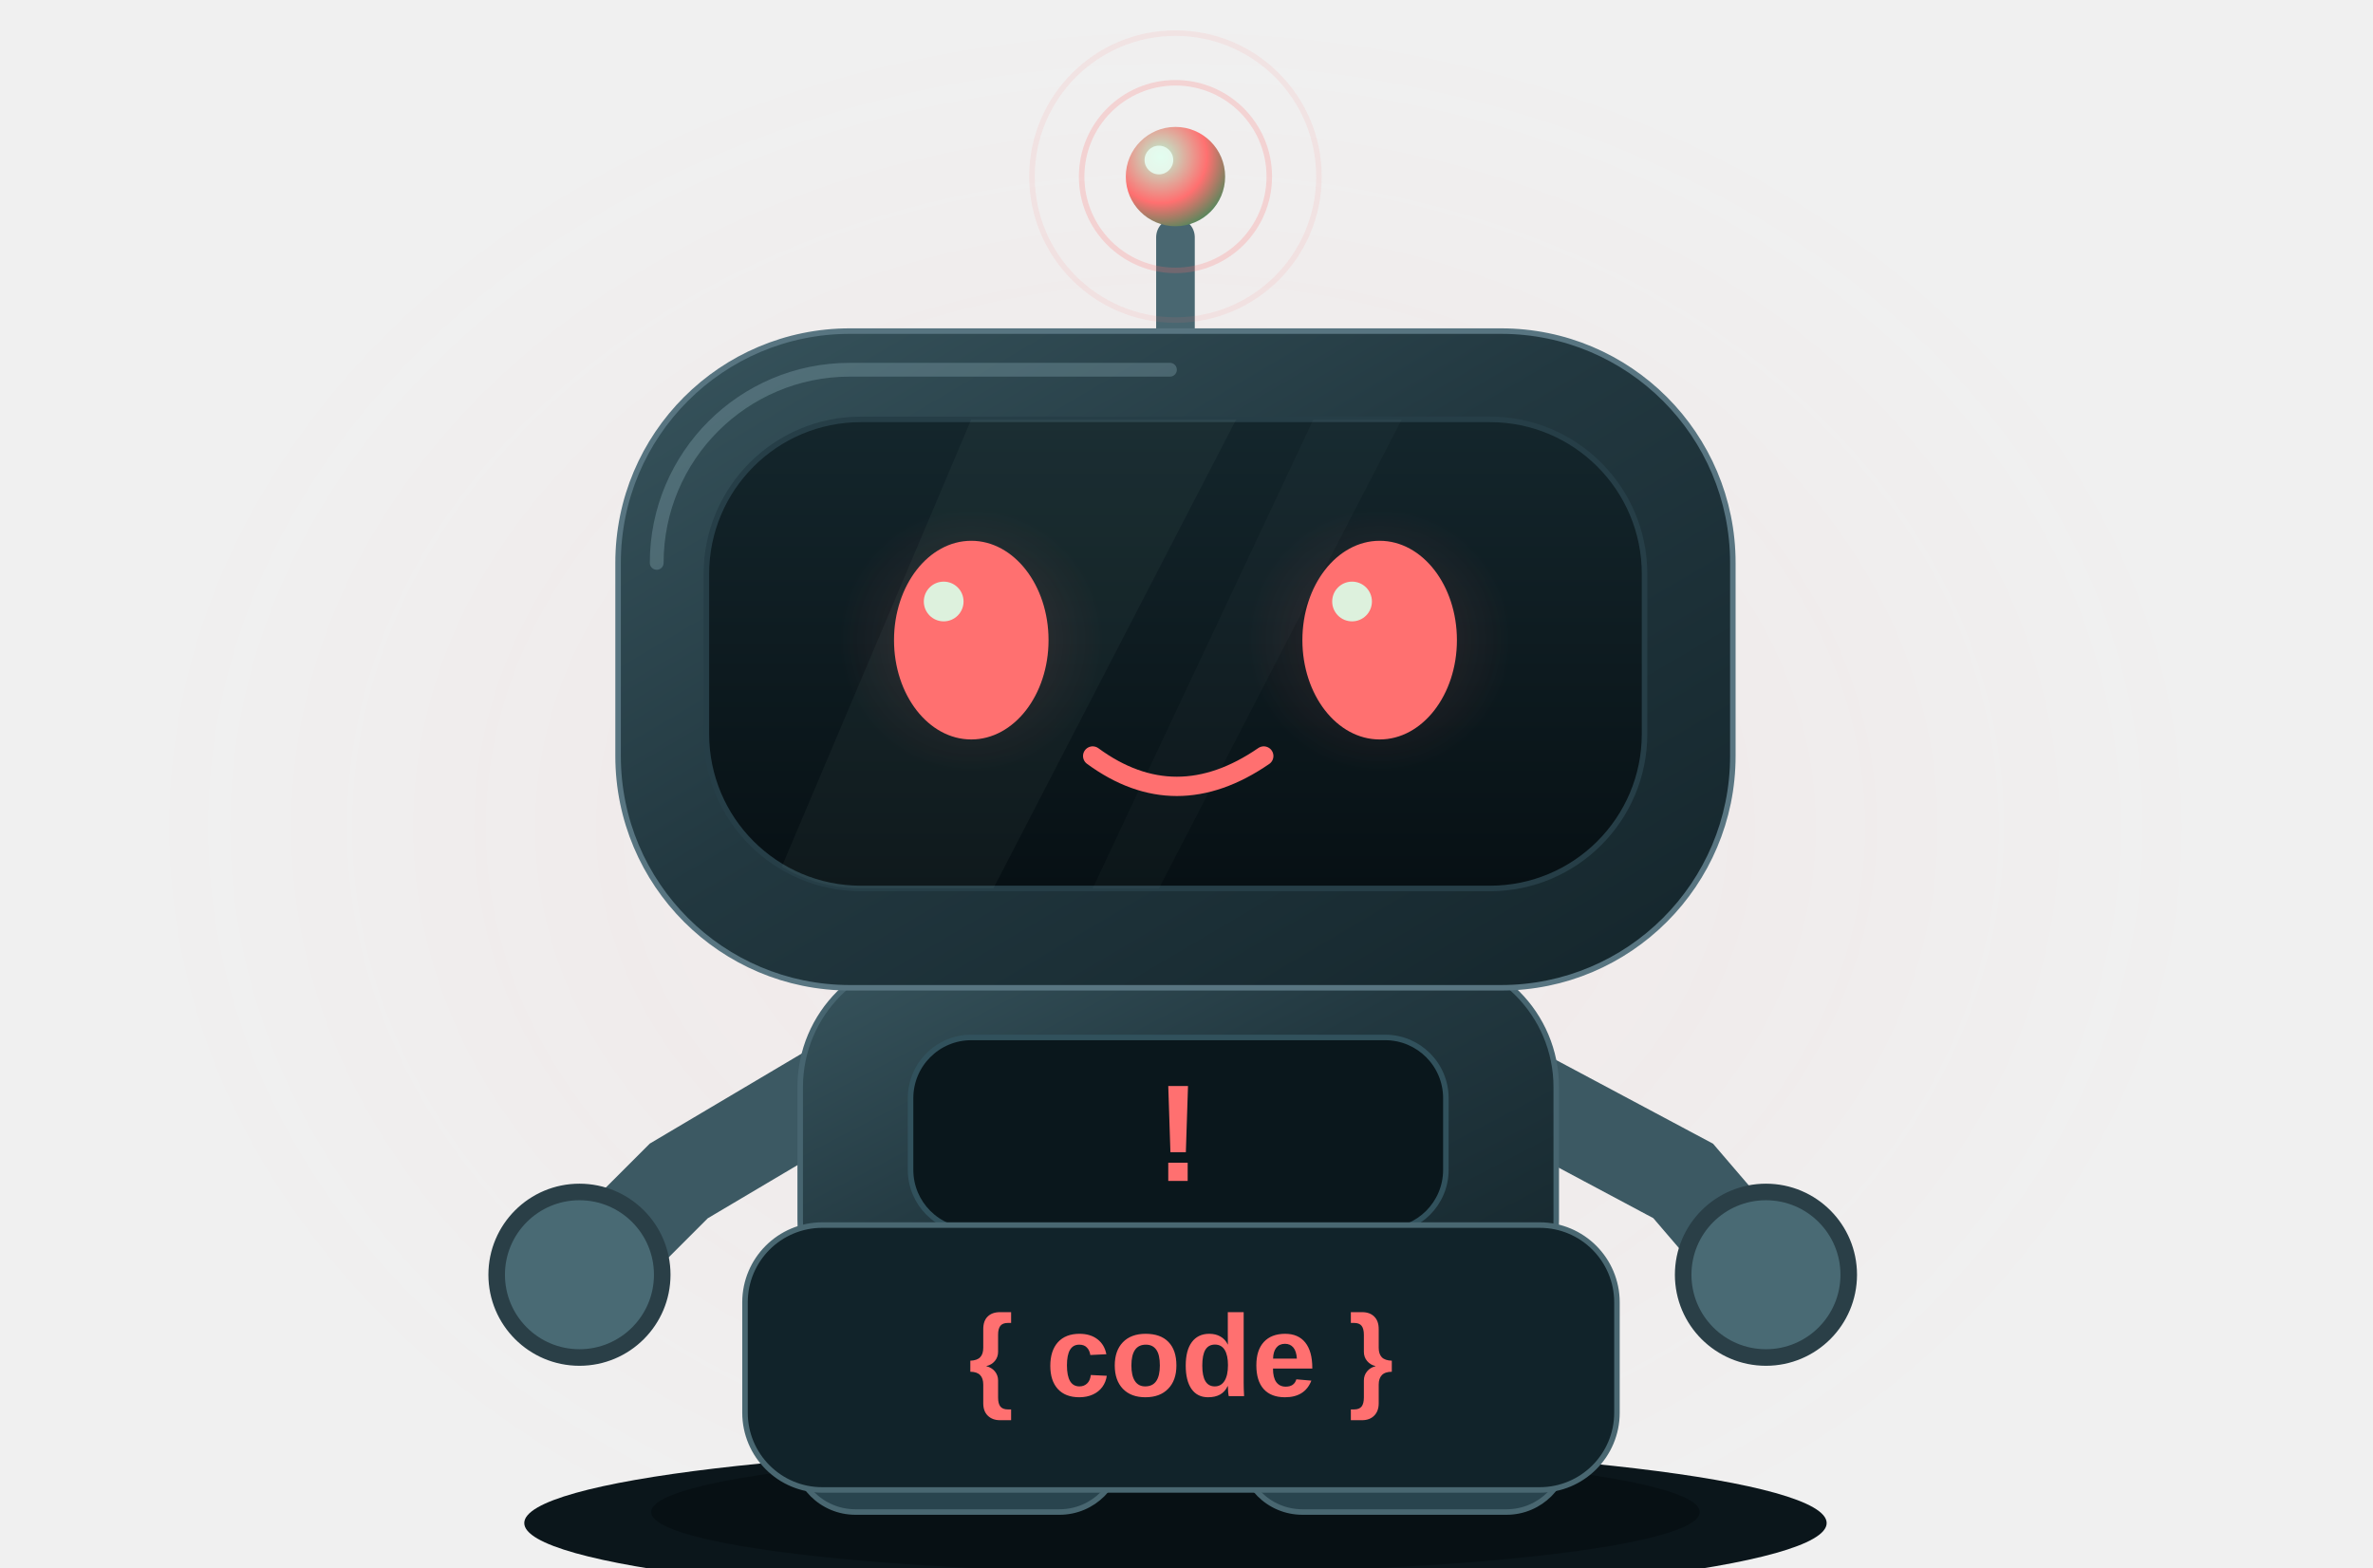
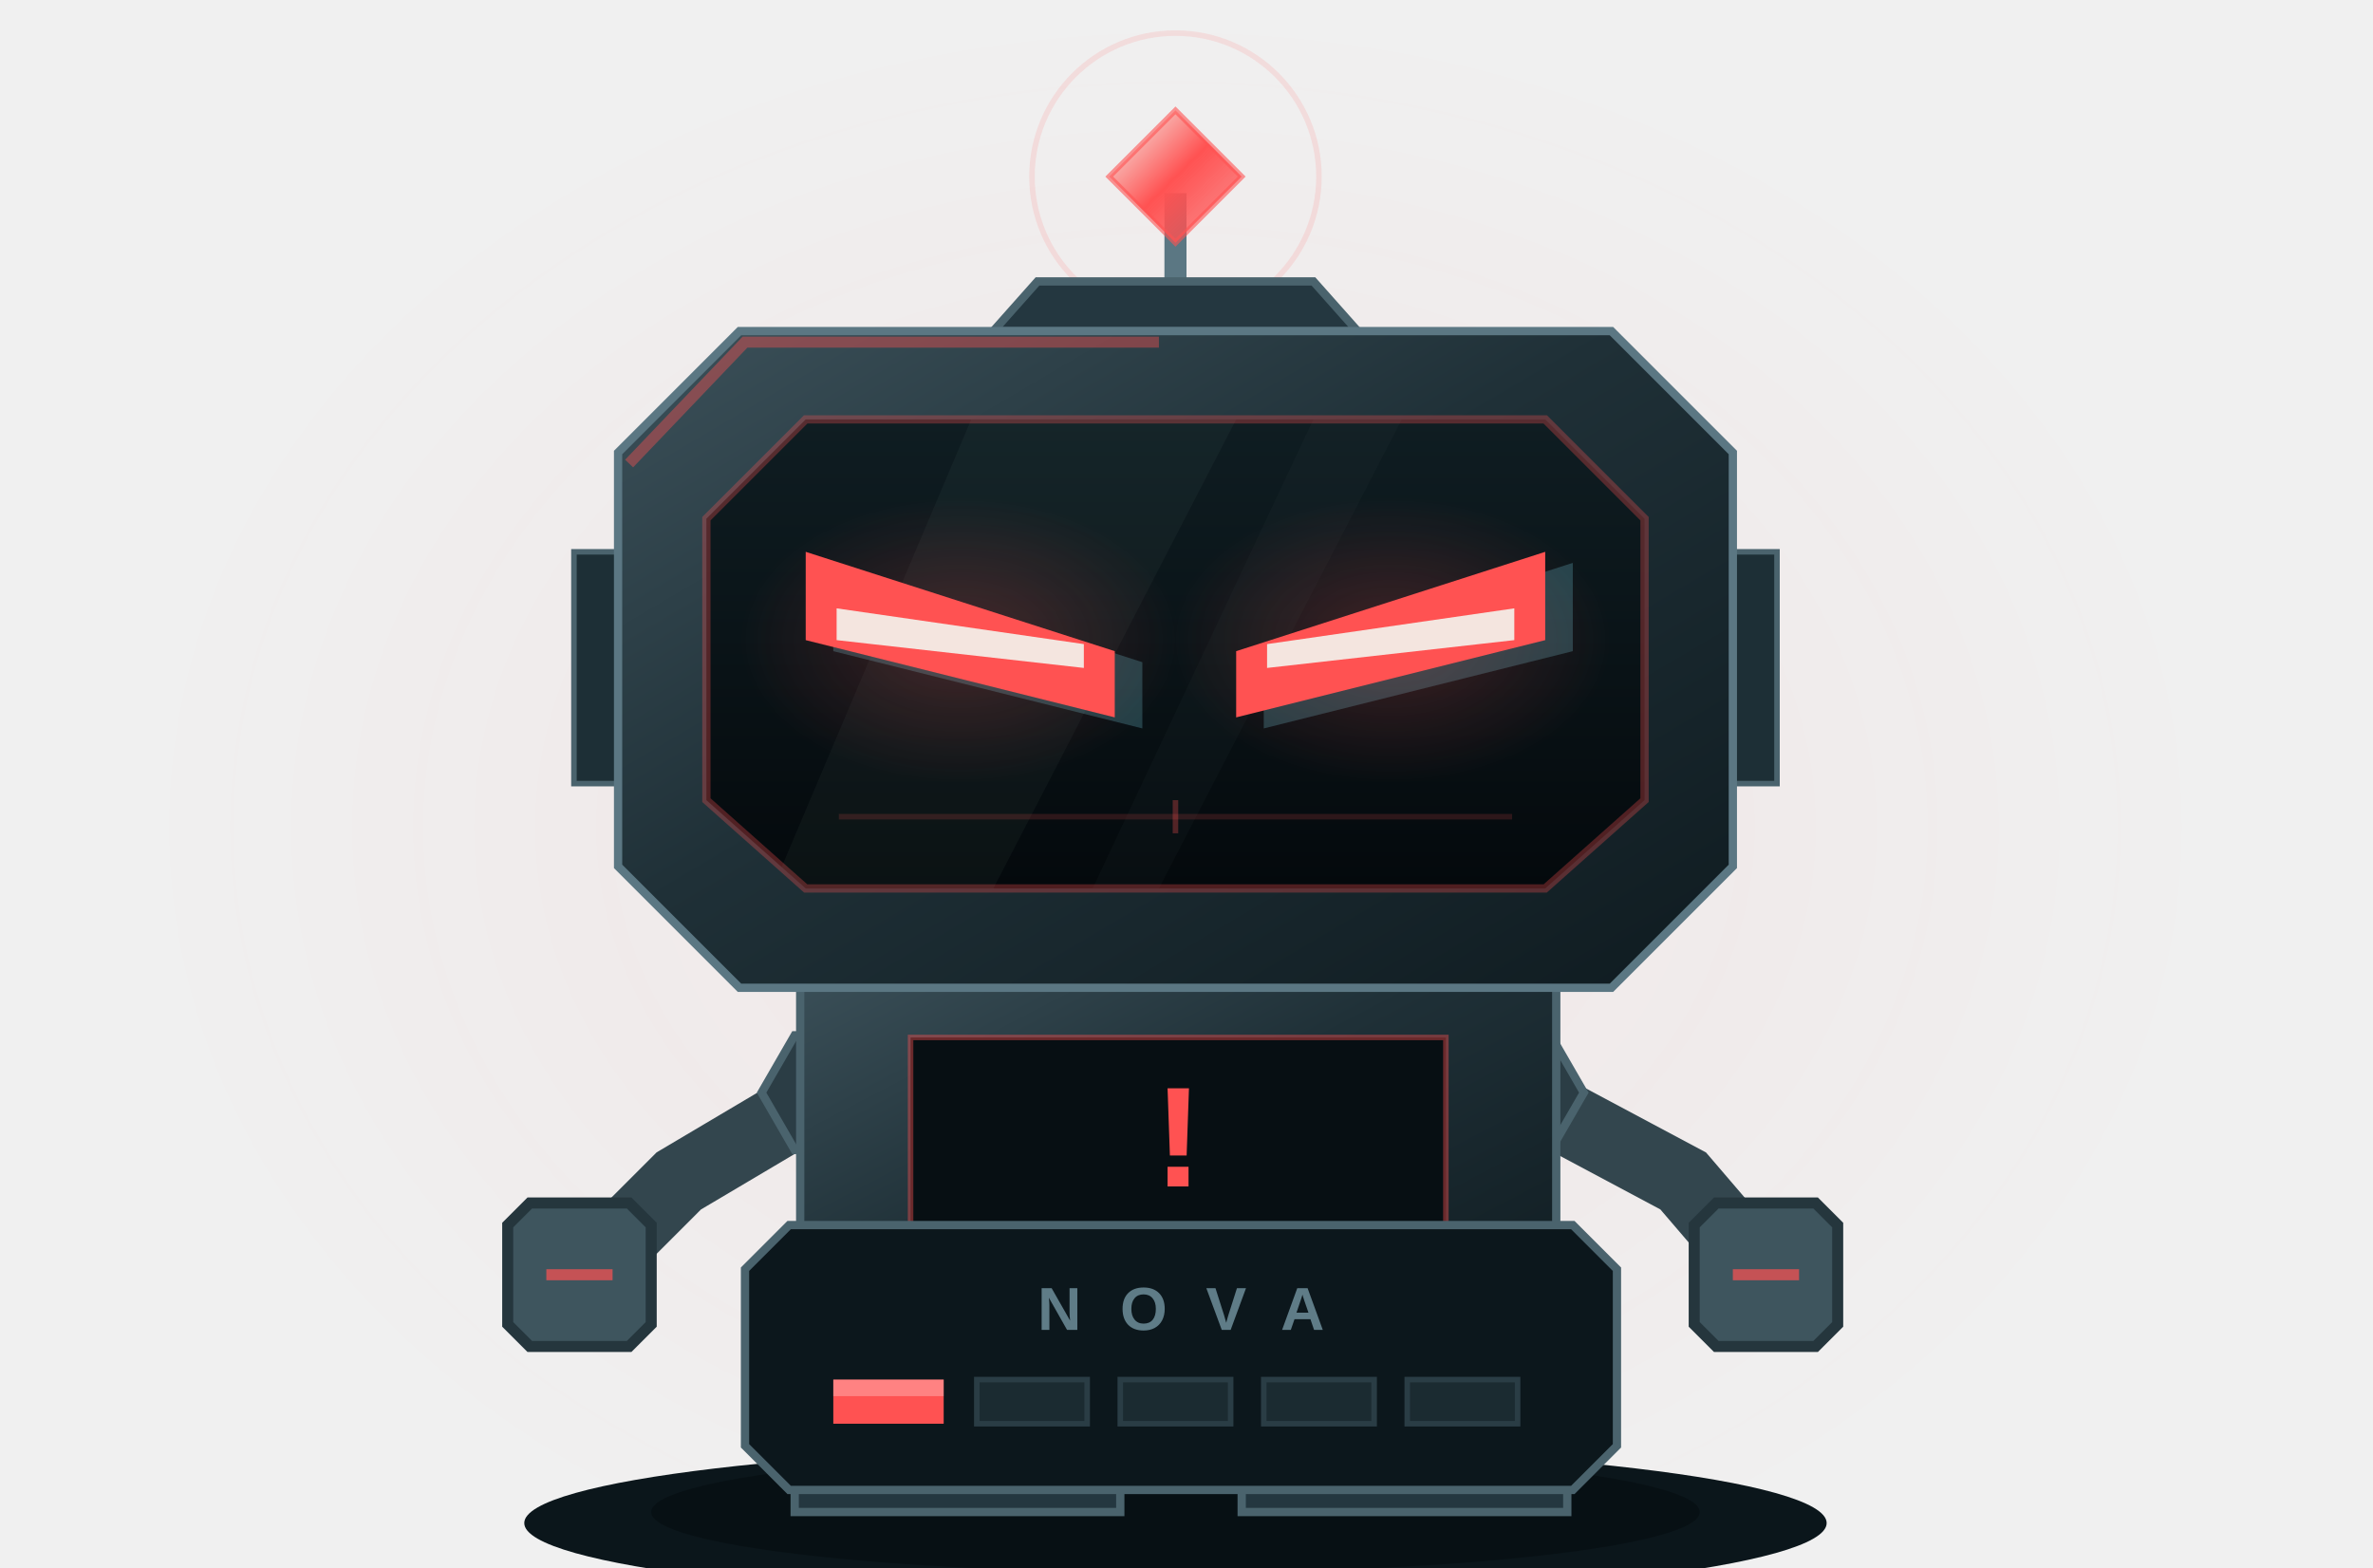
<svg xmlns="http://www.w3.org/2000/svg" width="430" height="284" viewBox="0 0 430 284">
  <defs>
    <linearGradient id="shell" x1="0" y1="0" x2="1" y2="1">
-       <stop stop-color="#38555E" />
-       <stop offset=".45" stop-color="#223840" />
-       <stop offset="1" stop-color="#14252B" />
+       <stop stop-color="#3C515A" />
+       <stop offset=".45" stop-color="#1F3037" />
+       <stop offset="1" stop-color="#0F1B20" />
    </linearGradient>
    <linearGradient id="visor" x1="0" y1="0" x2="0" y2="1">
-       <stop stop-color="#14262C" />
-       <stop offset="1" stop-color="#071014" />
+       <stop stop-color="#0F1D22" />
+       <stop offset="1" stop-color="#04090C" />
    </linearGradient>
    <radialGradient id="glow">
-       <stop stop-color="#FF7070" stop-opacity=".07" />
-       <stop offset=".55" stop-color="#FF7070" stop-opacity=".03" />
-       <stop offset="1" stop-color="#FF7070" stop-opacity="0" />
+       <stop stop-color="#FF5252" stop-opacity=".07" />
+       <stop offset=".55" stop-color="#FF5252" stop-opacity=".03" />
+       <stop offset="1" stop-color="#FF5252" stop-opacity="0" />
    </radialGradient>
    <radialGradient id="eg">
-       <stop stop-color="#FF7070" stop-opacity=".16" />
-       <stop offset="1" stop-color="#FF7070" stop-opacity="0" />
+       <stop stop-color="#FF5252" stop-opacity=".22" />
+       <stop offset="1" stop-color="#FF5252" stop-opacity="0" />
    </radialGradient>
-     <radialGradient id="ant" cx=".35" cy=".3" r=".85">
-       <stop stop-color="#B8F5D4" />
-       <stop offset=".55" stop-color="#FF7070" />
-       <stop offset="1" stop-color="#1E8F55" />
-     </radialGradient>
+     <linearGradient id="ant" x1="0" y1="0" x2="1" y2="1">
+       <stop stop-color="#F2FFF8" />
+       <stop offset=".5" stop-color="#FF5252" />
+       <stop offset="1" stop-color="#FF5252" stop-opacity=".55" />
+     </linearGradient>
    <clipPath id="vc">
-       <rect x="148" y="166" width="170" height="85" rx="28" />
+       <polygon points="166,166 300,166 318,184 318,235 300,251 166,251 148,235 148,184" />
    </clipPath>
  </defs>
  <g font-family="Segoe UI, Arial, sans-serif" transform="translate(-20 -90)">
    <ellipse cx="233" cy="240" rx="190" ry="150" fill="url(#glow)" />
    <ellipse cx="233" cy="366" rx="118" ry="14" fill="#0B161B" />
    <ellipse cx="233" cy="364" rx="95" ry="11" fill="#071014" />
-     <path d="M170 288 L143 304 L128 319 M295 288 L325 304 L337 318" fill="none" stroke="#3C5963" stroke-width="17" stroke-linecap="round" />
-     <circle cx="125" cy="321" r="15" fill="#496A74" stroke="#2A3F47" stroke-width="3" />
-     <circle cx="340" cy="321" r="15" fill="#496A74" stroke="#2A3F47" stroke-width="3" />
-     <path d="M191 318 V349 M275 318 V349" stroke="#3C5963" stroke-width="23" stroke-linecap="round" />
-     <rect x="164" y="342" width="59" height="22" rx="11" fill="#29444E" stroke="#496771" />
-     <rect x="245" y="342" width="59" height="22" rx="11" fill="#29444E" stroke="#496771" />
-     <circle cx="193" cy="353" r="4.5" fill="#1B343D" />
-     <circle cx="274" cy="353" r="4.5" fill="#1B343D" />
-     <rect x="165" y="263" width="137" height="72" rx="24" fill="url(#shell)" stroke="#476570" />
-     <rect x="185" y="278" width="97" height="35" rx="11" fill="#0A171C" stroke="#31515C" />
-     <text x="233.5" y="304" font-size="25" fill="#FF7070" font-weight="600" text-anchor="middle">!</text>
-     <path d="M233 154 V133" stroke="#496771" stroke-width="7" stroke-linecap="round" />
-     <circle cx="233" cy="122" r="26" fill="none" stroke="#FF7070" stroke-opacity=".1" />
-     <circle cx="233" cy="122" r="17" fill="none" stroke="#FF7070" stroke-opacity=".22" />
-     <circle cx="233" cy="122" r="9" fill="url(#ant)" />
-     <circle cx="230" cy="119" r="2.6" fill="#EAFFF4" opacity=".85" />
-     <rect x="132" y="150" width="202" height="119" rx="42" fill="url(#shell)" stroke="#587581" />
-     <path d="M139 192 A35 35 0 0 1 174 157 L232 157" fill="none" stroke="#9FC3CD" stroke-opacity=".28" stroke-width="2.5" stroke-linecap="round" />
-     <rect x="148" y="166" width="170" height="85" rx="28" fill="url(#visor)" stroke="#263E47" />
-     <polygon points="196,166 244,166 200,251 160,251" fill="#BFE8D2" opacity=".045" clip-path="url(#vc)" />
-     <polygon points="258,166 274,166 230,251 218,251" fill="#BFE8D2" opacity=".03" clip-path="url(#vc)" />
-     <circle cx="196" cy="206" r="24" fill="url(#eg)" />
-     <circle cx="270" cy="206" r="24" fill="url(#eg)" />
-     <ellipse cx="196" cy="206" rx="14" ry="18" fill="#FF7070" />
-     <ellipse cx="270" cy="206" rx="14" ry="18" fill="#FF7070" />
-     <circle cx="191" cy="199" r="3.6" fill="#D9FFE9" opacity=".9" />
-     <circle cx="265" cy="199" r="3.6" fill="#D9FFE9" opacity=".9" />
-     <path d="M218 227 Q233 238 249 227" stroke="#FF7070" stroke-width="3.5" stroke-linecap="round" fill="none" />
-     <rect x="155" y="312" width="158" height="48" rx="14" fill="#11232A" stroke="#496771" />
-     <text x="234" y="343" font-size="21" fill="#FF7070" font-weight="600" text-anchor="middle">{ code }</text>
+     <path d="M170 288 L143 304 L128 319 M295 288 L325 304 L337 318" fill="none" stroke="#33464E" stroke-width="13" stroke-linejoin="miter" stroke-linecap="butt" />
+     <polygon points="116,308 134,308 138,312 138,330 134,334 116,334 112,330 112,312" fill="#3E555E" stroke="#25363D" stroke-width="2" />
+     <line x1="119" y1="321" x2="131" y2="321" stroke="#FF5252" stroke-opacity=".7" stroke-width="2" />
+     <polygon points="331,308 349,308 353,312 353,330 349,334 331,334 327,330 327,312" fill="#3E555E" stroke="#25363D" stroke-width="2" />
+     <line x1="334" y1="321" x2="346" y2="321" stroke="#FF5252" stroke-opacity=".7" stroke-width="2" />
+     <polygon points="182,288 176,298.392 164,298.392 158,288 164,277.608 176,277.608" fill="#2B3D45" stroke="#4A636D" stroke-width="1.5" />
+     <polygon points="307,288 301,298.392 289,298.392 283,288 289,277.608 301,277.608" fill="#2B3D45" stroke="#4A636D" stroke-width="1.5" />
+     <rect x="183" y="318" width="16" height="26" fill="#2B3D45" />
+     <rect x="267" y="318" width="16" height="26" fill="#2B3D45" />
+     <polygon points="164,342 214,342 223,350 223,364 164,364" fill="#243740" stroke="#4A636D" stroke-width="1.5" />
+     <polygon points="304,342 254,342 245,350 245,364 304,364" fill="#243740" stroke="#4A636D" stroke-width="1.5" />
+     <polygon points="165,263 302,263 302,318 284,335 183,335 165,318" fill="url(#shell)" stroke="#4A636D" stroke-width="1.5" />
+     <rect x="185" y="278" width="97" height="35" fill="#070F13" stroke="#FF5252" stroke-opacity=".4" />
+     <text x="233.5" y="305" font-family="Consolas, 'Courier New', monospace" font-size="27" font-weight="700" fill="#FF5252" text-anchor="middle">!</text>
+     <polygon points="163,312 305,312 313,320 313,352 305,360 163,360 155,352 155,320" fill="#0C171C" stroke="#4A636D" stroke-width="1.5" />
+     <text x="234" y="331" font-size="11" font-weight="700" letter-spacing="7" fill="#5F7C87" text-anchor="middle">NOVA</text>
+     <rect x="171" y="340" width="20" height="8" fill="#FF5252" />
+     <rect x="171" y="340" width="20" height="3" fill="#FFFFFF" opacity=".28" />
+     <rect x="197" y="340" width="20" height="8" fill="#1B2B31" stroke="#2A3D45" stroke-width="1" />
+     <rect x="223" y="340" width="20" height="8" fill="#1B2B31" stroke="#2A3D45" stroke-width="1" />
+     <rect x="249" y="340" width="20" height="8" fill="#1B2B31" stroke="#2A3D45" stroke-width="1" />
+     <rect x="275" y="340" width="20" height="8" fill="#1B2B31" stroke="#2A3D45" stroke-width="1" />
+     <line x1="233" y1="142" x2="233" y2="125" stroke="#5B7783" stroke-width="4" />
+     <circle cx="233" cy="122" r="26" fill="none" stroke="#FF5252" stroke-opacity=".12" />
+     <polygon points="233,110 245,122 233,134 221,122" fill="url(#ant)" stroke="#FF5252" stroke-opacity=".6" />
+     <polygon points="200,150 266,150 258,141 208,141" fill="#243740" stroke="#4A636D" stroke-width="1.5" />
+     <rect x="124" y="190" width="8" height="42" fill="#1D2F36" stroke="#4A636D" />
+     <rect x="334" y="190" width="8" height="42" fill="#1D2F36" stroke="#4A636D" />
+     <polygon points="154,150 312,150 334,172 334,247 312,269 154,269 132,247 132,172" fill="url(#shell)" stroke="#5B7783" stroke-width="1.5" />
+     <path d="M134 174 L155 152 L230 152" fill="none" stroke="#FF5252" stroke-opacity=".4" stroke-width="2" />
+     <polygon points="166,166 300,166 318,184 318,235 300,251 166,251 148,235 148,184" fill="url(#visor)" stroke="#FF5252" stroke-opacity=".3" stroke-width="1.5" />
+     <polygon points="196,166 244,166 200,251 160,251" fill="#BFE8D2" opacity=".04" clip-path="url(#vc)" />
+     <polygon points="258,166 274,166 230,251 218,251" fill="#BFE8D2" opacity=".025" clip-path="url(#vc)" />
+     <line x1="172" y1="238" x2="294" y2="238" stroke="#FF5252" stroke-opacity=".16" />
+     <line x1="233" y1="235" x2="233" y2="241" stroke="#FF5252" stroke-opacity=".3" />
+     <polygon points="166,190 222,208 222,220 166,206" fill="#79D5E8" opacity=".24" transform="translate(5 2)" />
+     <polygon points="300,190 244,208 244,220 300,206" fill="#79D5E8" opacity=".24" transform="translate(5 2)" />
+     <ellipse cx="194" cy="206" rx="40" ry="26" fill="url(#eg)" />
+     <ellipse cx="272" cy="206" rx="40" ry="26" fill="url(#eg)" />
+     <polygon points="166,190 222,208 222,220 166,206" fill="#FF5252" />
+     <polygon points="300,190 244,208 244,220 300,206" fill="#FF5252" />
+     <polygon points="171.6,200.24 216.4,206.72 216.4,211.04 171.6,206" fill="#F2FFF8" opacity=".85" />
+     <polygon points="294.4,200.24 249.6,206.72 249.6,211.04 294.4,206" fill="#F2FFF8" opacity=".85" />
  </g>
</svg>
